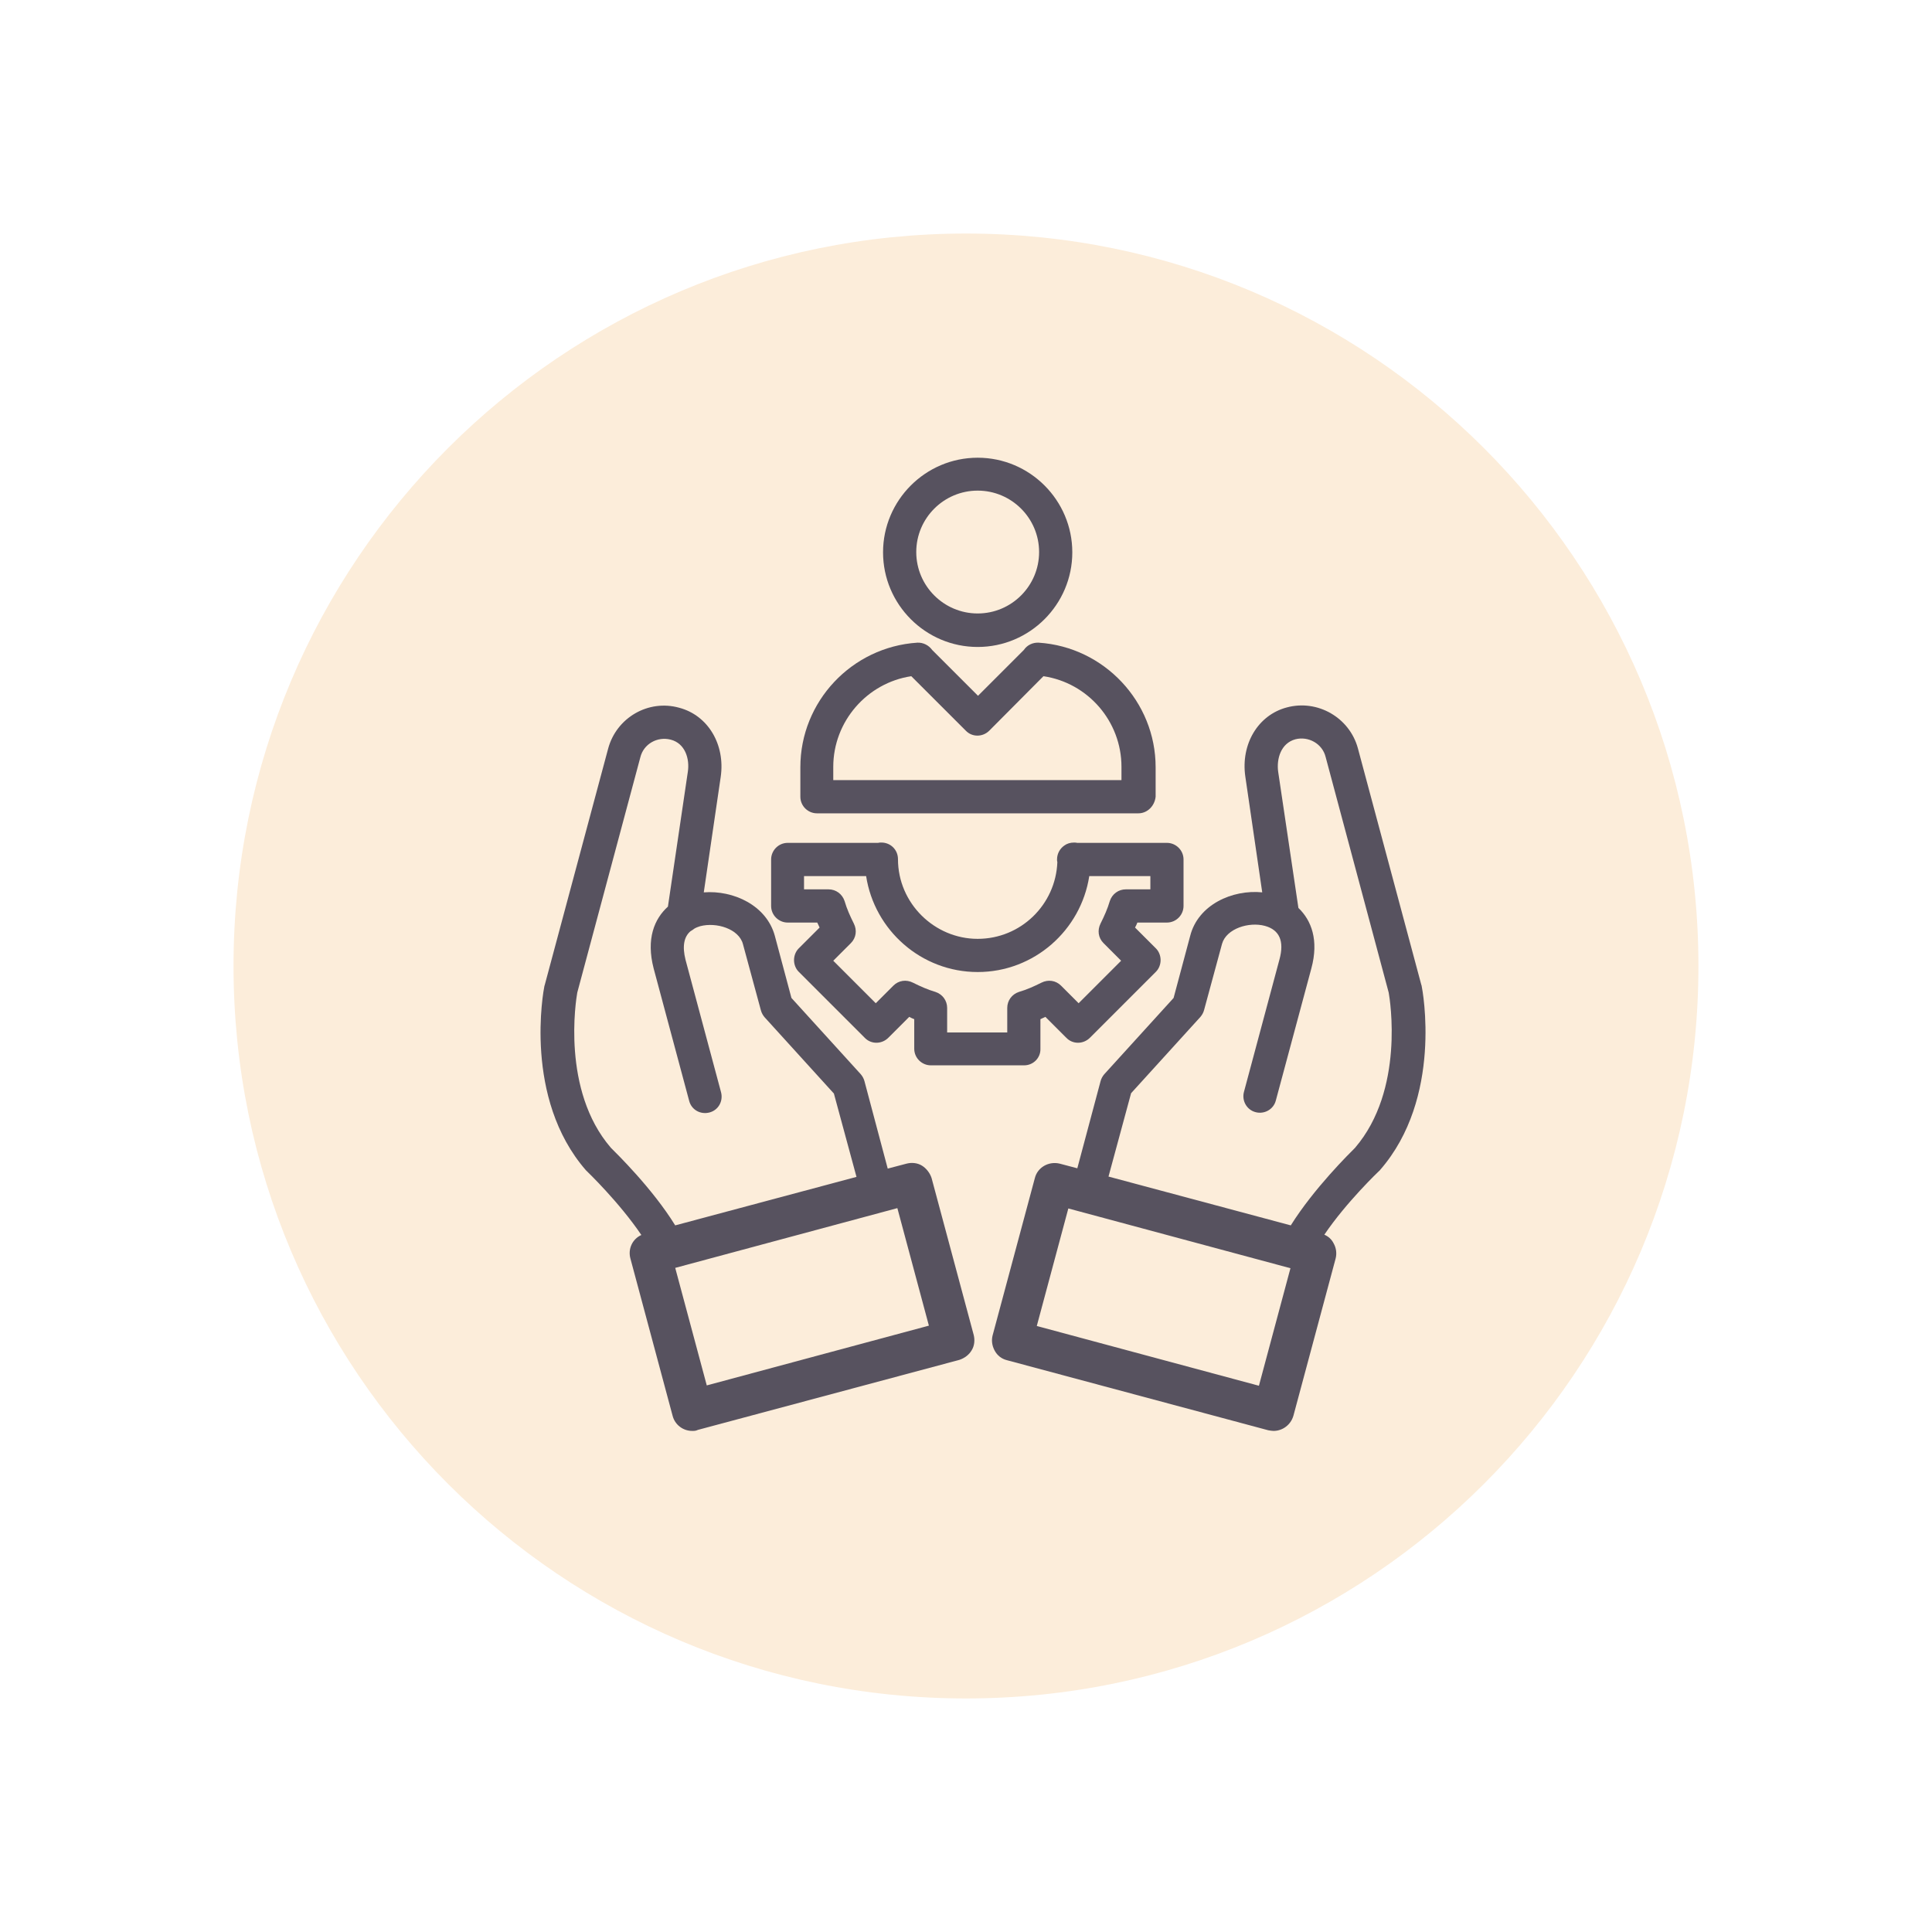
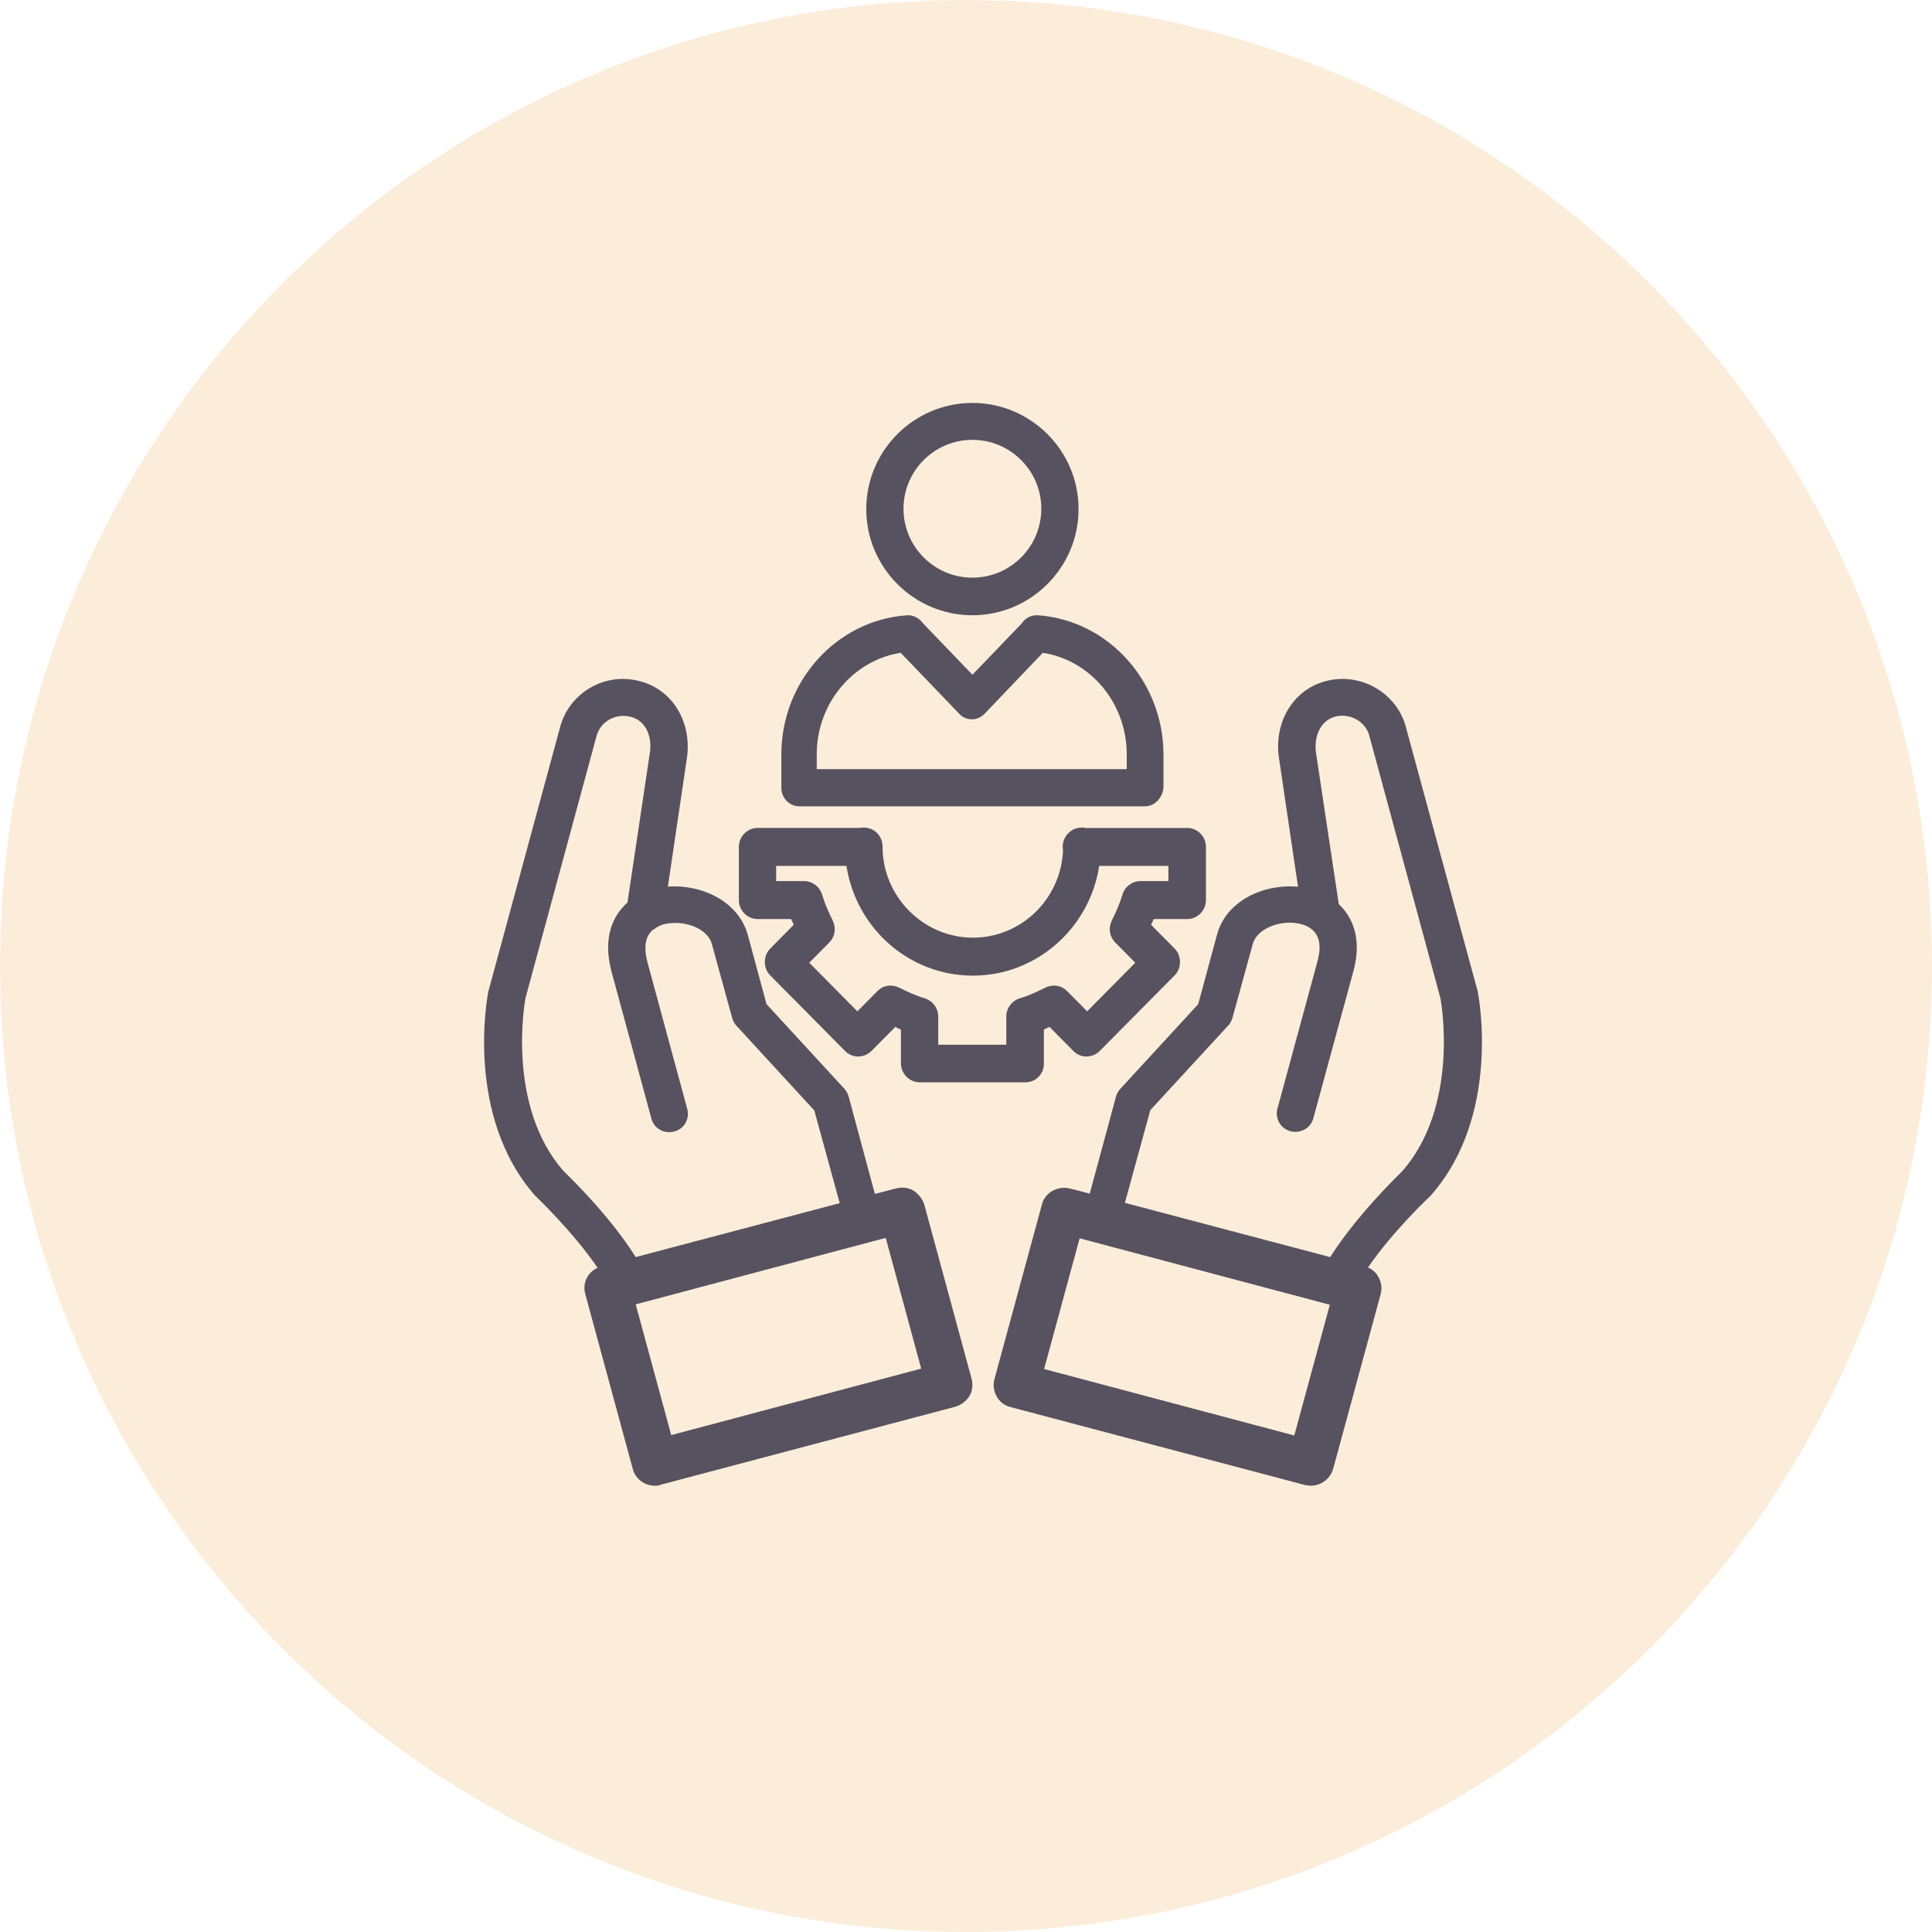
<svg xmlns="http://www.w3.org/2000/svg" width="91" height="91" viewBox="0 0 91 91" fill="none">
-   <path d="M45.499 80C64.553 80 79.999 64.554 79.999 45.5C79.999 26.446 64.553 11 45.499 11C26.446 11 10.999 26.446 10.999 45.5C10.999 64.554 26.446 80 45.499 80Z" fill="#FCEDDA" />
-   <path d="M46.05 21.559C43.594 21.559 41.593 23.561 41.593 26.016C41.593 28.471 43.595 30.473 46.05 30.473C48.505 30.473 50.507 28.471 50.507 26.016C50.507 23.561 48.505 21.559 46.05 21.559ZM46.05 28.895C44.455 28.895 43.157 27.597 43.157 26.002C43.157 24.407 44.455 23.109 46.05 23.109C47.645 23.109 48.943 24.407 48.943 26.002C48.943 27.597 47.645 28.895 46.05 28.895Z" fill="#12102B" fill-opacity="0.7" />
-   <path d="M48.928 30.271C48.646 30.256 48.381 30.381 48.224 30.615L46.066 32.773L43.907 30.615C43.751 30.396 43.485 30.255 43.203 30.271C40.122 30.474 37.698 33.039 37.698 36.136V37.527C37.698 37.965 38.058 38.309 38.48 38.309H53.619C54.041 38.309 54.385 37.965 54.432 37.527V36.136C54.432 33.054 52.008 30.474 48.926 30.271H48.928ZM52.822 36.745H39.248V36.119C39.248 33.977 40.843 32.162 42.923 31.85L45.488 34.414C45.785 34.727 46.285 34.727 46.598 34.414L49.148 31.85C51.243 32.162 52.823 33.977 52.823 36.119V36.745H52.822Z" fill="#12102B" fill-opacity="0.7" />
-   <path d="M54.964 39.701H50.742C50.695 39.686 50.632 39.686 50.585 39.686C50.413 39.686 50.257 39.733 50.131 39.826C49.928 39.967 49.788 40.202 49.788 40.483C49.788 40.53 49.788 40.562 49.803 40.608C49.724 42.61 48.083 44.221 46.049 44.221C44.016 44.221 42.296 42.547 42.296 40.467C42.296 40.029 41.952 39.685 41.513 39.685C41.467 39.685 41.404 39.685 41.357 39.7H37.103C36.665 39.7 36.321 40.06 36.321 40.482V42.672C36.321 43.109 36.681 43.454 37.103 43.454H38.494C38.526 43.532 38.573 43.61 38.604 43.689L37.618 44.674C37.478 44.815 37.4 45.018 37.4 45.222C37.4 45.425 37.478 45.629 37.618 45.769L40.73 48.881C41.027 49.193 41.528 49.193 41.841 48.881L42.827 47.895C42.905 47.942 42.983 47.973 43.062 48.005V49.397C43.062 49.834 43.422 50.179 43.844 50.179H48.238C48.676 50.179 49.021 49.819 49.005 49.397V48.005C49.083 47.973 49.161 47.927 49.239 47.895L50.225 48.881C50.522 49.193 51.023 49.193 51.336 48.881L54.448 45.769C54.588 45.629 54.666 45.425 54.666 45.222C54.666 45.018 54.588 44.815 54.448 44.674L53.462 43.689C53.509 43.61 53.54 43.532 53.572 43.454H54.963C55.401 43.454 55.746 43.094 55.746 42.672V40.482C55.746 40.045 55.386 39.7 54.963 39.7L54.964 39.701ZM54.183 41.89H53.025C52.681 41.89 52.384 42.109 52.275 42.438C52.165 42.813 52.009 43.157 51.837 43.501C51.681 43.813 51.727 44.173 51.978 44.423L52.807 45.252L50.805 47.254L49.976 46.425C49.725 46.175 49.365 46.128 49.053 46.285C48.709 46.457 48.365 46.613 47.99 46.722C47.661 46.832 47.443 47.129 47.443 47.473V48.63H44.612V47.473C44.612 47.129 44.393 46.832 44.064 46.722C43.689 46.612 43.345 46.457 43.001 46.285C42.689 46.128 42.329 46.175 42.079 46.425L41.25 47.254L39.248 45.252L40.077 44.423C40.327 44.173 40.374 43.813 40.217 43.501C40.045 43.157 39.889 42.813 39.78 42.438C39.67 42.109 39.373 41.89 39.029 41.89H37.871V41.265H40.796C41.187 43.814 43.392 45.784 46.051 45.784C48.71 45.784 50.914 43.814 51.306 41.265H54.184V41.89H54.183Z" fill="#12102B" fill-opacity="0.7" />
-   <path d="M66.96 46.426C66.96 46.411 66.944 46.395 66.944 46.379L63.958 35.244C63.567 33.806 62.066 32.93 60.611 33.321C59.25 33.681 58.437 35.056 58.656 36.574L59.453 42.031C58.045 41.891 56.435 42.61 56.06 44.08L55.278 47.005L52.009 50.602C51.931 50.695 51.869 50.805 51.837 50.93L50.743 55.028L49.914 54.809C49.398 54.684 48.866 54.981 48.741 55.497L46.755 62.894C46.693 63.129 46.723 63.379 46.849 63.613C46.974 63.848 47.177 64.004 47.427 64.067L59.735 67.367C59.829 67.382 59.907 67.398 59.985 67.398C60.407 67.398 60.798 67.117 60.923 66.679L62.909 59.282C62.971 59.047 62.941 58.781 62.815 58.563C62.722 58.375 62.565 58.234 62.378 58.156C63.426 56.608 64.942 55.169 64.959 55.153C64.974 55.153 64.99 55.121 65.005 55.106C67.962 51.712 67.007 46.646 66.96 46.427L66.96 46.426ZM59.297 65.271L48.834 62.456L50.32 56.92L60.782 59.735L59.297 65.271ZM63.832 54.057C63.581 54.308 61.893 55.966 60.798 57.717L52.212 55.418L53.276 51.492L56.544 47.895C56.622 47.801 56.684 47.692 56.716 47.566L57.56 44.455C57.764 43.736 58.827 43.407 59.578 43.61C60.265 43.798 60.5 44.33 60.265 45.19L58.592 51.43C58.482 51.837 58.717 52.274 59.139 52.384C59.546 52.494 59.984 52.259 60.093 51.837L61.767 45.612C62.127 44.283 61.767 43.345 61.157 42.766L60.202 36.338C60.124 35.744 60.328 35.008 61.015 34.821C61.626 34.665 62.282 35.025 62.438 35.65L65.41 46.754C65.472 47.097 66.16 51.336 63.83 54.057H63.832Z" fill="#12102B" fill-opacity="0.7" />
-   <path d="M45.863 62.878L43.877 55.481C43.799 55.246 43.627 55.027 43.423 54.902C43.22 54.777 42.955 54.745 42.704 54.808L41.813 55.043L40.719 50.93C40.687 50.805 40.625 50.696 40.547 50.602L37.278 47.005L36.496 44.08C36.105 42.642 34.541 41.922 33.149 42.032L33.947 36.589C34.166 35.072 33.353 33.696 31.992 33.336C30.537 32.929 29.036 33.805 28.645 35.26L25.658 46.395C25.658 46.41 25.643 46.426 25.643 46.441C25.596 46.66 24.642 51.727 27.598 55.121L27.645 55.167C27.66 55.183 29.162 56.622 30.209 58.17C29.787 58.358 29.568 58.828 29.694 59.281L31.679 66.679C31.789 67.116 32.18 67.398 32.602 67.398C32.696 67.398 32.774 67.398 32.867 67.351L45.191 64.051C45.425 63.973 45.644 63.816 45.769 63.597C45.895 63.394 45.926 63.128 45.863 62.878ZM28.77 54.058C26.439 51.352 27.128 47.099 27.19 46.754L30.162 35.666C30.318 35.04 30.959 34.68 31.585 34.837C32.273 35.009 32.492 35.744 32.398 36.353L31.46 42.703C30.819 43.282 30.427 44.22 30.787 45.612L32.461 51.852C32.57 52.274 32.993 52.509 33.415 52.4C33.837 52.29 34.072 51.867 33.962 51.445L32.289 45.206C32.132 44.58 32.21 44.126 32.524 43.861C32.586 43.829 32.649 43.782 32.711 43.736C32.789 43.689 32.883 43.657 32.976 43.626C33.742 43.422 34.806 43.751 34.994 44.47L35.838 47.582C35.87 47.707 35.932 47.817 36.01 47.91L39.278 51.508L40.342 55.433L31.803 57.717C30.723 55.965 29.018 54.308 28.769 54.058H28.77ZM33.29 65.255L31.804 59.719L42.267 56.904L43.752 62.44L33.29 65.255Z" fill="#12102B" fill-opacity="0.7" />
+   <path d="M45.5 91C70.629 91 91 70.629 91 45.5C91 20.371 70.629 0 45.5 0C20.371 0 0 20.371 0 45.5C0 70.629 20.371 91 45.5 91Z" fill="#FCEDDA" />
+   <path d="M45.802 18.979C43.047 18.979 40.802 21.225 40.802 23.979C40.802 26.733 43.048 28.979 45.802 28.979C48.556 28.979 50.802 26.733 50.802 23.979C50.802 21.225 48.556 18.979 45.802 18.979ZM45.802 27.209C44.012 27.209 42.556 25.752 42.556 23.963C42.556 22.173 44.012 20.717 45.802 20.717C47.591 20.717 49.047 22.173 49.047 23.963C49.047 25.752 47.591 27.209 45.802 27.209Z" fill="#12102B" fill-opacity="0.7" />
+   <path d="M48.882 28.98C48.579 28.963 48.293 29.103 48.124 29.365L45.803 31.782L43.481 29.365C43.312 29.12 43.027 28.962 42.724 28.98C39.409 29.208 36.802 32.079 36.802 35.545V37.103C36.802 37.593 37.189 37.979 37.643 37.979H53.927C54.382 37.979 54.751 37.594 54.802 37.103V35.545C54.802 32.096 52.194 29.208 48.88 28.98H48.882ZM53.07 36.228H38.469V35.527C38.469 33.129 40.185 31.098 42.422 30.748L45.181 33.619C45.501 33.968 46.039 33.968 46.376 33.619L49.118 30.748C51.372 31.098 53.071 33.129 53.071 35.527V36.228H53.07Z" fill="#12102B" fill-opacity="0.7" />
+   <path d="M55.917 38.998H51.134C51.081 38.98 51.01 38.98 50.957 38.98C50.762 38.98 50.585 39.033 50.443 39.141C50.213 39.301 50.054 39.57 50.054 39.892C50.054 39.946 50.054 39.981 50.071 40.035C49.983 42.324 48.123 44.166 45.82 44.166C43.517 44.166 41.569 42.252 41.569 39.873C41.569 39.373 41.179 38.979 40.683 38.979C40.63 38.979 40.559 38.979 40.506 38.996H35.688C35.192 38.996 34.802 39.408 34.802 39.891V42.394C34.802 42.895 35.209 43.289 35.688 43.289H37.264C37.299 43.378 37.352 43.468 37.388 43.557L36.272 44.685C36.113 44.845 36.024 45.078 36.024 45.31C36.024 45.543 36.113 45.776 36.272 45.936L39.796 49.495C40.133 49.852 40.699 49.852 41.054 49.495L42.17 48.368C42.259 48.421 42.348 48.457 42.436 48.493V50.084C42.436 50.585 42.844 50.979 43.322 50.979H48.299C48.795 50.979 49.185 50.567 49.167 50.084V48.493C49.256 48.457 49.344 48.404 49.433 48.368L50.549 49.495C50.886 49.852 51.453 49.852 51.807 49.495L55.332 45.936C55.491 45.776 55.579 45.543 55.579 45.31C55.579 45.078 55.491 44.845 55.332 44.685L54.215 43.557C54.268 43.468 54.304 43.378 54.34 43.289H55.916C56.411 43.289 56.802 42.877 56.802 42.394V39.891C56.802 39.391 56.394 38.996 55.916 38.996L55.917 38.998ZM55.032 41.501H53.721C53.331 41.501 52.995 41.751 52.871 42.127C52.746 42.556 52.57 42.949 52.375 43.342C52.198 43.7 52.251 44.111 52.534 44.397L53.473 45.346L51.206 47.635L50.267 46.687C49.983 46.401 49.576 46.347 49.222 46.526C48.833 46.723 48.443 46.902 48.018 47.026C47.646 47.152 47.398 47.492 47.398 47.885V49.209H44.192V47.885C44.192 47.492 43.944 47.152 43.572 47.026C43.147 46.901 42.757 46.723 42.368 46.526C42.014 46.347 41.606 46.401 41.323 46.687L40.384 47.635L38.117 45.346L39.056 44.397C39.339 44.111 39.392 43.7 39.215 43.342C39.02 42.949 38.843 42.556 38.719 42.127C38.595 41.751 38.258 41.501 37.869 41.501H36.558V40.785H39.87C40.313 43.701 42.81 45.954 45.822 45.954C48.833 45.954 51.33 43.701 51.774 40.785H55.033V41.501H55.032Z" fill="#12102B" fill-opacity="0.7" />
+   <path d="M69.594 46.656C69.594 46.639 69.577 46.621 69.577 46.604L66.213 34.222C65.773 32.622 64.082 31.648 62.443 32.083C60.91 32.483 59.995 34.013 60.241 35.7L61.139 41.769C59.554 41.613 57.74 42.413 57.317 44.048L56.436 47.3L52.755 51.3C52.667 51.404 52.597 51.526 52.561 51.666L51.328 56.222L50.395 55.979C49.813 55.84 49.214 56.17 49.073 56.744L46.837 64.97C46.767 65.231 46.801 65.51 46.942 65.77C47.083 66.031 47.312 66.204 47.594 66.274L61.457 69.944C61.562 69.961 61.651 69.979 61.739 69.979C62.214 69.979 62.654 69.666 62.795 69.179L65.032 60.953C65.102 60.692 65.067 60.396 64.926 60.153C64.821 59.945 64.644 59.788 64.434 59.701C65.614 57.979 67.322 56.379 67.34 56.361C67.358 56.361 67.376 56.326 67.393 56.309C70.723 52.535 69.648 46.901 69.595 46.657L69.594 46.656ZM60.963 67.613L49.179 64.483L50.852 58.326L62.636 61.456L60.963 67.613ZM66.071 55.143C65.789 55.421 63.887 57.265 62.654 59.212L52.984 56.656L54.181 52.29L57.863 48.29C57.951 48.186 58.021 48.064 58.056 47.925L59.007 44.464C59.236 43.664 60.434 43.299 61.279 43.525C62.054 43.733 62.319 44.325 62.054 45.282L60.169 52.221C60.046 52.673 60.31 53.16 60.786 53.282C61.244 53.404 61.737 53.143 61.86 52.673L63.745 45.752C64.151 44.273 63.745 43.23 63.058 42.586L61.983 35.438C61.895 34.777 62.124 33.96 62.899 33.751C63.586 33.577 64.325 33.978 64.502 34.673L67.848 47.021C67.918 47.403 68.694 52.116 66.069 55.143H66.071Z" fill="#12102B" fill-opacity="0.7" />
+   <path d="M45.766 64.951L43.531 56.723C43.443 56.462 43.25 56.218 43.021 56.079C42.792 55.94 42.493 55.905 42.211 55.975L41.208 56.236L39.976 51.661C39.941 51.522 39.871 51.4 39.783 51.296L36.104 47.295L35.224 44.041C34.784 42.441 33.023 41.64 31.457 41.763L32.354 35.709C32.6 34.022 31.686 32.49 30.154 32.09C28.517 31.637 26.827 32.612 26.387 34.23L23.025 46.616C23.025 46.633 23.008 46.651 23.008 46.668C22.955 46.911 21.881 52.547 25.209 56.322L25.261 56.374C25.279 56.392 26.968 57.992 28.148 59.715C27.673 59.923 27.426 60.446 27.567 60.95L29.802 69.179C29.926 69.666 30.366 69.979 30.841 69.979C30.946 69.979 31.034 69.979 31.14 69.927L45.009 66.256C45.274 66.169 45.52 65.995 45.661 65.752C45.802 65.525 45.837 65.23 45.766 64.951ZM26.528 55.14C23.905 52.13 24.68 47.399 24.75 47.015L28.094 34.681C28.27 33.986 28.992 33.585 29.696 33.759C30.47 33.95 30.717 34.769 30.611 35.446L29.555 42.51C28.834 43.153 28.393 44.197 28.798 45.746L30.682 52.687C30.805 53.156 31.28 53.418 31.756 53.295C32.231 53.173 32.495 52.704 32.371 52.234L30.488 45.293C30.312 44.597 30.4 44.093 30.753 43.797C30.823 43.762 30.893 43.71 30.963 43.658C31.051 43.606 31.157 43.571 31.262 43.536C32.124 43.31 33.322 43.675 33.533 44.475L34.483 47.937C34.518 48.076 34.588 48.198 34.676 48.302L38.355 52.303L39.552 56.67L29.941 59.21C28.726 57.262 26.808 55.418 26.527 55.14H26.528ZM31.615 67.595L29.943 61.437L41.719 58.306L43.39 64.464L31.615 67.595Z" fill="#12102B" fill-opacity="0.7" />
</svg>
